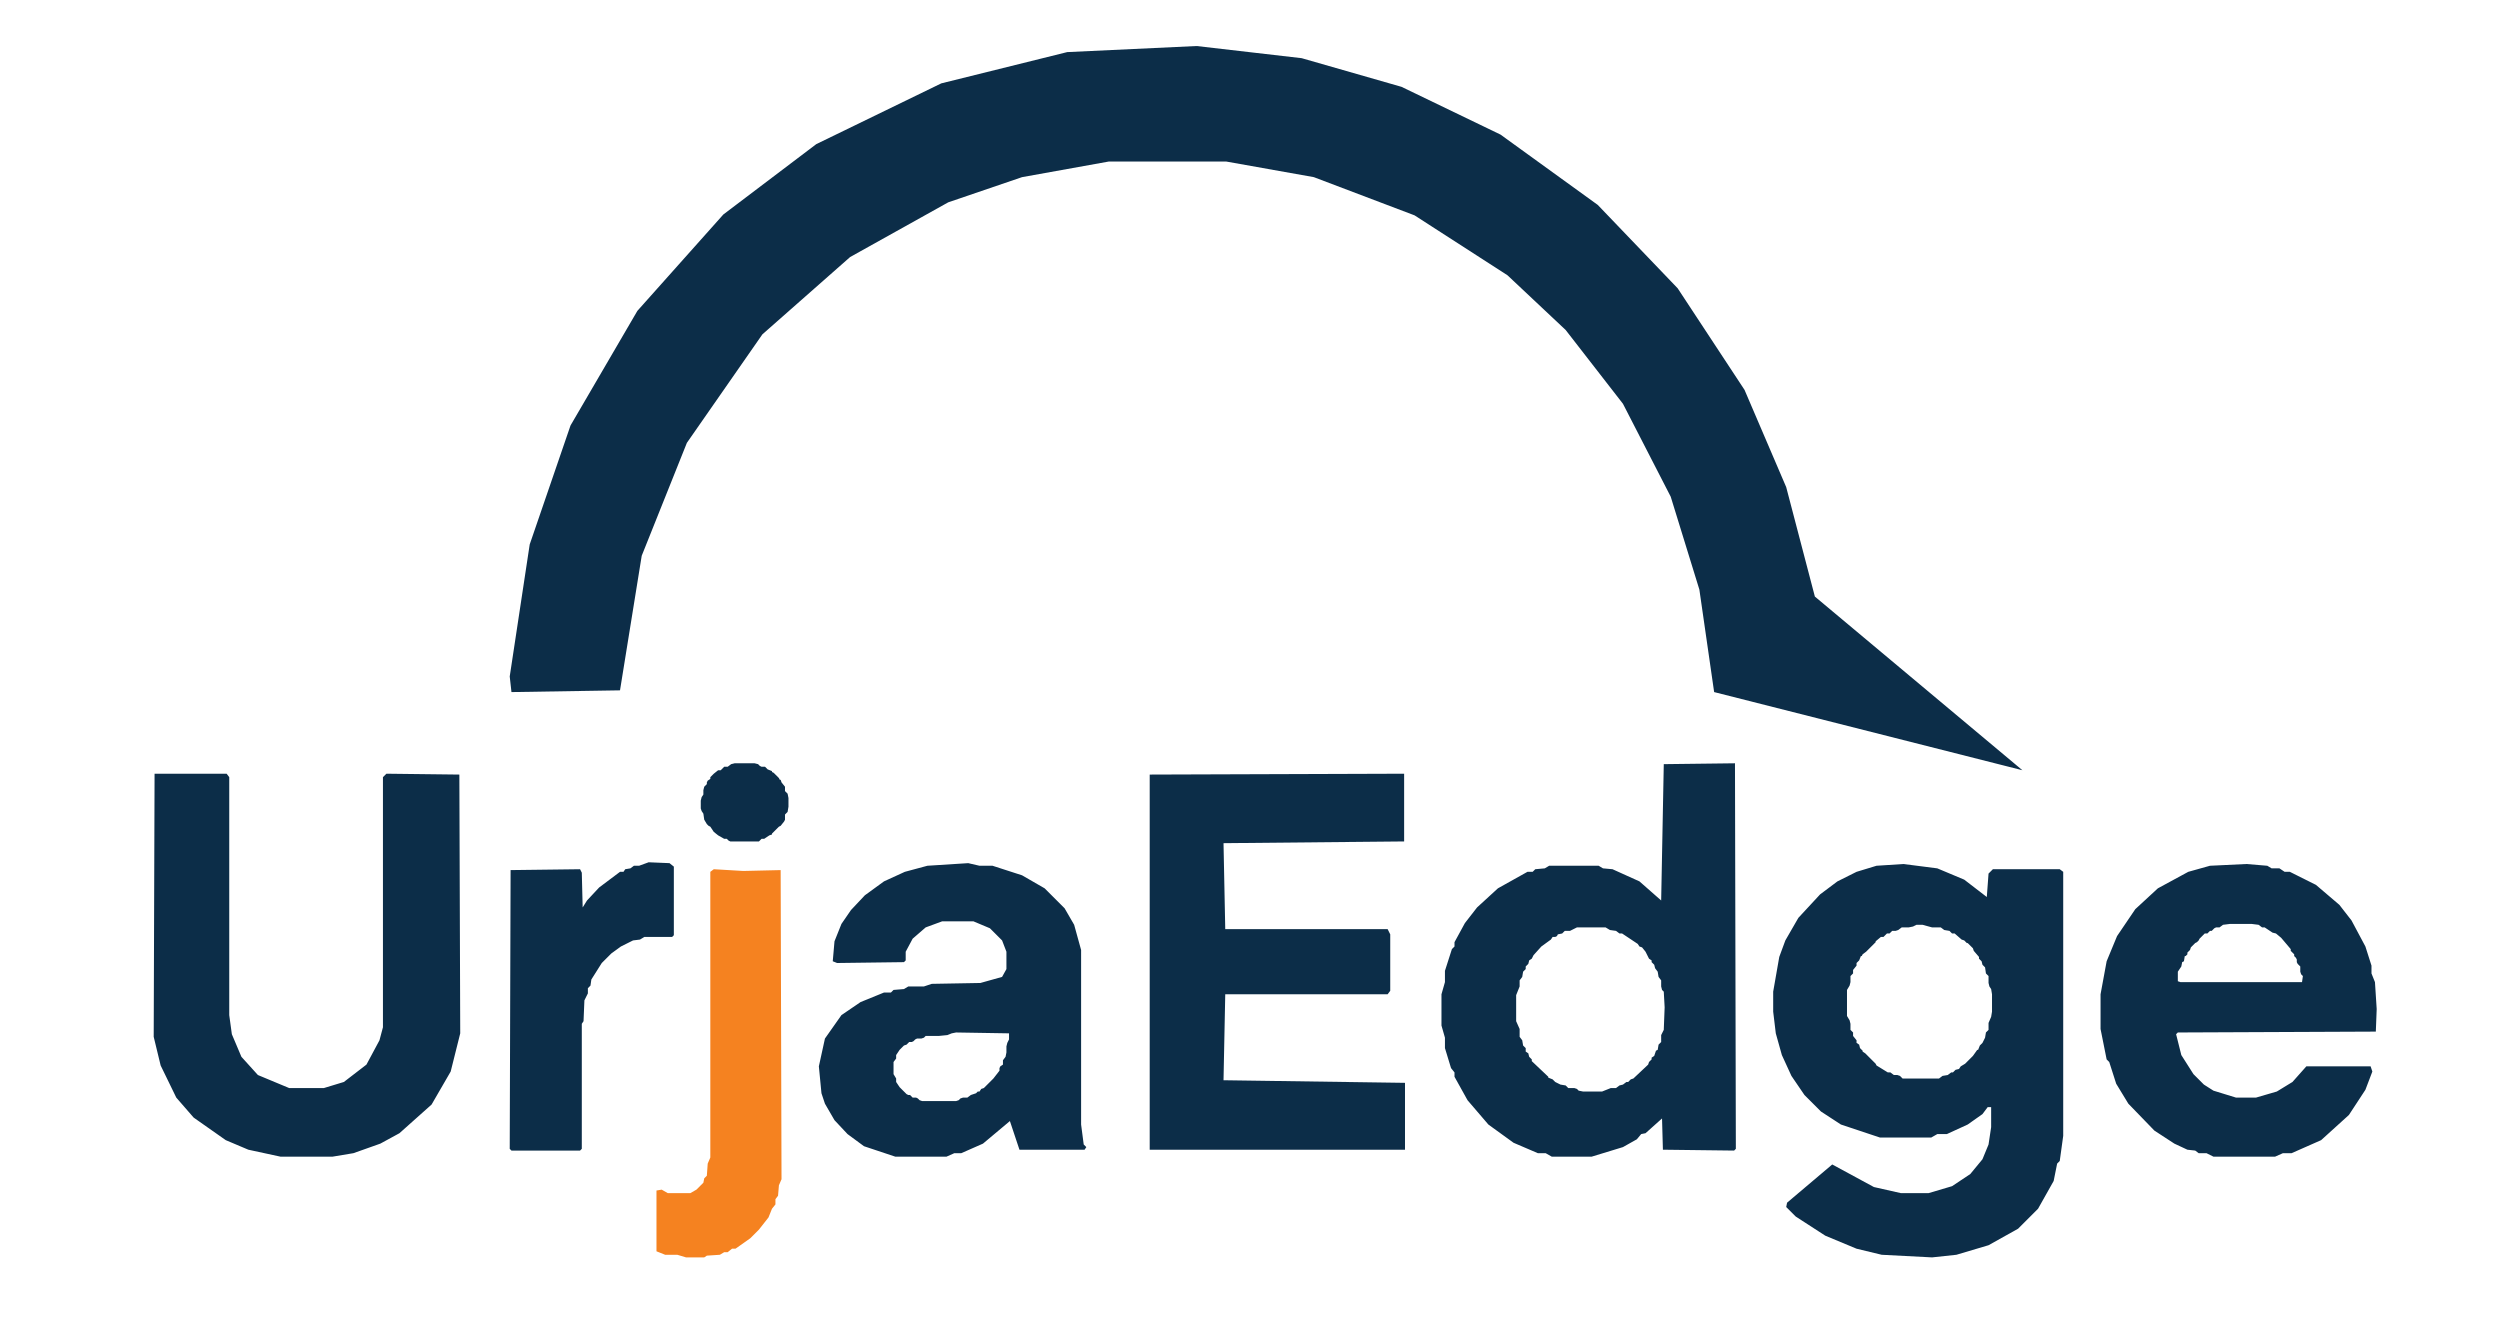
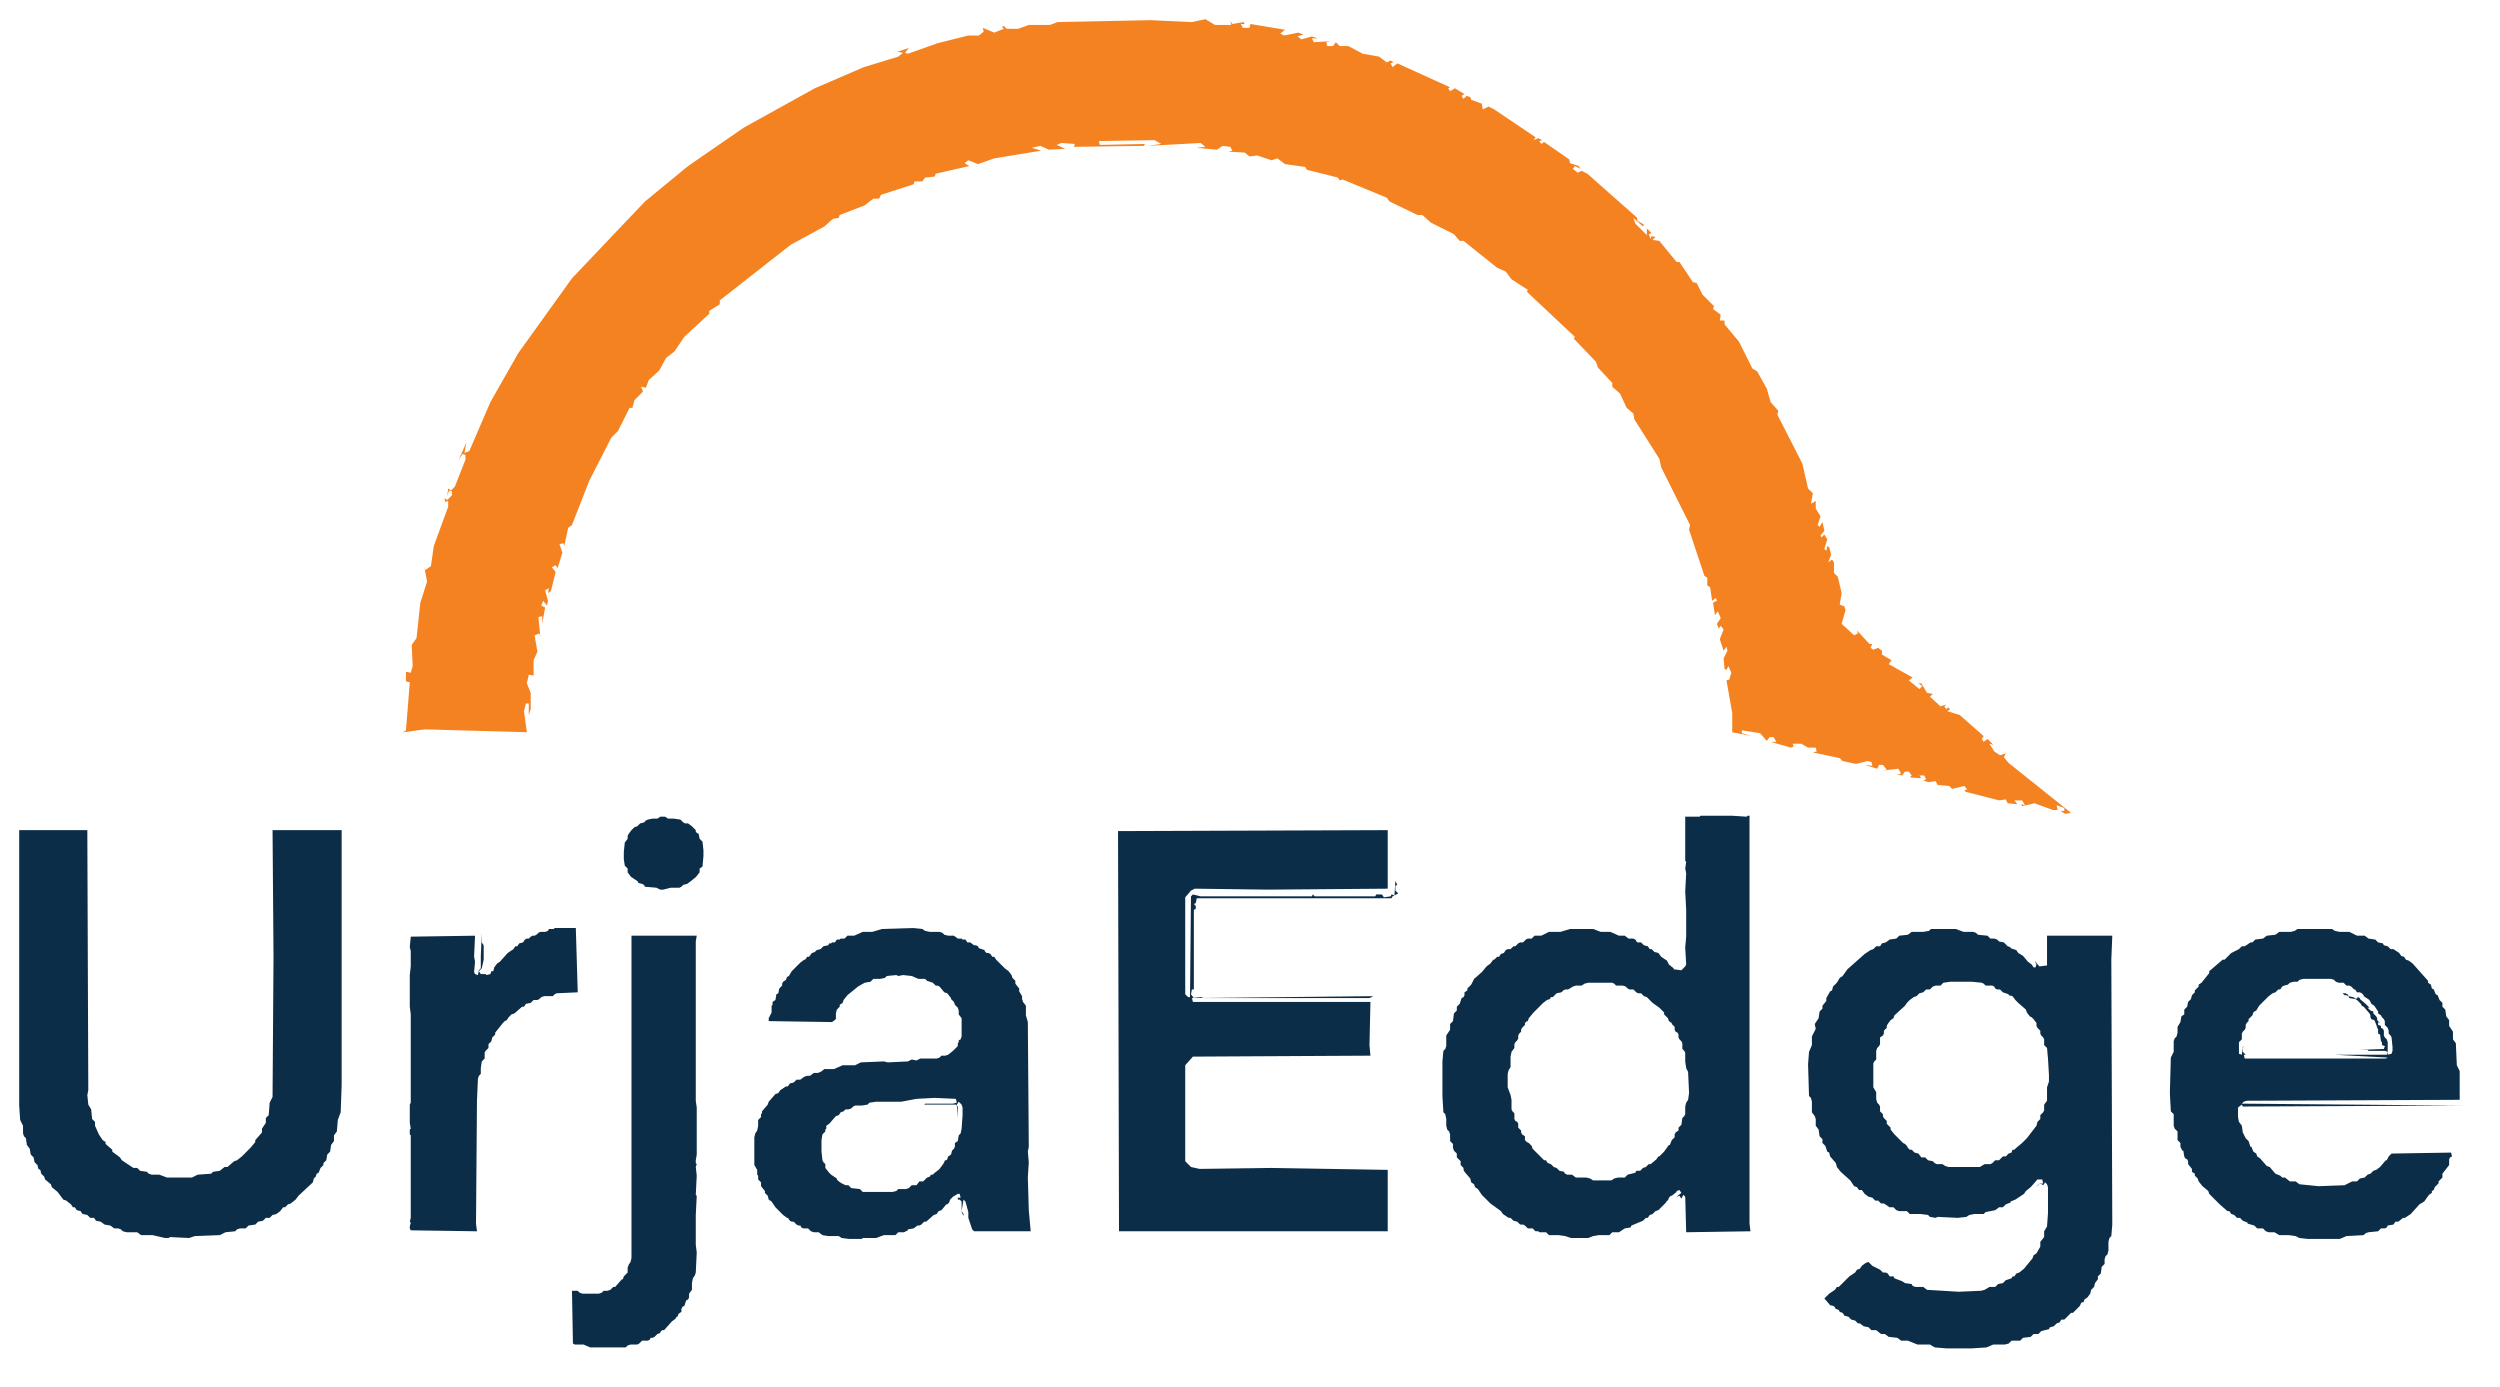
- <svg xmlns="http://www.w3.org/2000/svg" viewBox="0 0 2879 1531">
-   <path fill="#F58220" fill-rule="evenodd" d="M899,1002L856,1003L822,1001L818,1004L818,1333L815,1340L814,1354L811,1357L810,1362L802,1370L795,1374L769,1374L762,1370L756,1371L756,1441L766,1445L780,1445L790,1448L811,1448L814,1446L829,1445L834,1442L838,1442L843,1438L847,1438L864,1426L874,1416L885,1402L889,1392L893,1387L893,1381L896,1377L897,1365L900,1358Z" />
-   <path fill="#0C2D48" fill-rule="evenodd" d="M2545,997L2520,1004L2485,1023L2459,1047L2438,1078L2426,1107L2419,1145L2419,1185L2426,1220L2429,1223L2437,1248L2451,1271L2481,1302L2504,1317L2519,1324L2528,1325L2532,1328L2541,1328L2549,1332L2620,1332L2629,1328L2639,1328L2673,1313L2705,1284L2724,1255L2732,1234L2730,1228L2656,1228L2640,1246L2622,1257L2598,1264L2575,1264L2549,1256L2538,1249L2526,1237L2512,1215L2506,1191L2508,1189L2736,1188L2737,1162L2735,1131L2731,1121L2731,1112L2724,1090L2708,1060L2694,1042L2667,1019L2637,1004L2631,1004L2625,1000L2616,1000L2611,997L2587,995ZM2508,1119L2512,1113L2513,1108L2515,1107L2516,1101L2517,1101L2519,1099L2519,1097L2522,1094L2523,1091L2528,1086L2530,1085L2532,1083L2533,1081L2539,1075L2542,1075L2545,1072L2547,1072L2550,1069L2552,1068L2556,1068L2560,1065L2568,1064L2593,1064L2601,1065L2605,1068L2608,1068L2617,1074L2621,1075L2627,1080L2638,1093L2638,1095L2642,1099L2642,1101L2644,1103L2645,1105L2645,1108L2646,1110L2649,1113L2649,1119L2650,1122L2652,1124L2651,1131L2511,1131L2508,1130ZM2372,1001L2295,1001L2290,1006L2288,1033L2262,1013L2231,1000L2192,995L2161,997L2138,1004L2116,1015L2096,1030L2071,1057L2056,1083L2049,1102L2042,1142L2042,1165L2045,1190L2052,1215L2063,1239L2078,1261L2097,1280L2120,1295L2165,1310L2224,1310L2231,1306L2242,1306L2266,1295L2283,1283L2289,1275L2293,1275L2293,1298L2290,1318L2283,1335L2269,1352L2248,1366L2221,1374L2189,1374L2158,1367L2110,1341L2058,1385L2057,1390L2068,1401L2102,1423L2138,1438L2167,1445L2225,1448L2253,1445L2290,1434L2324,1415L2347,1392L2365,1360L2369,1340L2372,1337L2376,1308L2376,1004ZM2190,1068L2198,1068L2203,1067L2207,1065L2214,1065L2225,1068L2235,1068L2239,1071L2245,1072L2248,1075L2251,1075L2259,1082L2262,1083L2265,1086L2266,1086L2272,1092L2273,1095L2279,1102L2279,1104L2282,1107L2283,1111L2286,1114L2287,1121L2290,1124L2290,1132L2291,1136L2293,1139L2294,1145L2294,1165L2293,1171L2290,1178L2290,1186L2287,1189L2286,1195L2283,1201L2280,1204L2278,1209L2277,1209L2272,1216L2263,1225L2258,1228L2256,1231L2252,1232L2249,1235L2247,1235L2243,1238L2237,1239L2233,1242L2191,1242L2188,1239L2185,1238L2181,1238L2177,1235L2174,1235L2161,1227L2160,1225L2148,1213L2145,1211L2145,1210L2142,1207L2141,1203L2138,1201L2138,1198L2134,1193L2134,1189L2131,1186L2131,1179L2130,1175L2127,1170L2127,1140L2130,1135L2131,1131L2131,1124L2134,1121L2134,1117L2138,1112L2138,1109L2141,1106L2143,1101L2144,1101L2145,1099L2149,1096L2160,1085L2160,1084L2166,1079L2169,1079L2173,1075L2176,1075L2179,1072L2183,1072L2186,1071ZM996,1031L980,1048L969,1064L961,1084L959,1107L964,1109L1041,1108L1043,1106L1043,1096L1051,1081L1066,1068L1085,1061L1121,1061L1140,1069L1154,1083L1159,1096L1159,1116L1154,1125L1129,1132L1073,1133L1064,1136L1046,1136L1041,1139L1029,1140L1026,1143L1018,1143L991,1154L969,1169L950,1196L943,1228L946,1259L950,1271L961,1290L976,1306L995,1320L1031,1332L1090,1332L1099,1328L1107,1328L1132,1317L1163,1291L1174,1324L1249,1324L1251,1321L1248,1318L1245,1295L1245,1094L1237,1065L1226,1046L1203,1023L1177,1008L1143,997L1128,997L1115,994L1068,997L1042,1004L1018,1015ZM1162,1190L1162,1197L1160,1201L1159,1205L1159,1212L1158,1217L1155,1221L1155,1226L1152,1228L1151,1230L1151,1233L1144,1242L1133,1253L1130,1254L1128,1257L1126,1257L1124,1259L1118,1261L1114,1264L1109,1264L1106,1265L1104,1267L1101,1268L1062,1268L1059,1267L1057,1265L1055,1264L1051,1264L1048,1261L1046,1261L1044,1260L1036,1252L1032,1246L1032,1242L1029,1237L1029,1223L1032,1219L1032,1215L1036,1209L1041,1204L1044,1203L1047,1200L1050,1200L1052,1199L1054,1197L1056,1196L1061,1196L1064,1195L1066,1193L1081,1193L1091,1192L1096,1190L1101,1189ZM771,994L747,993L736,997L730,997L726,1000L720,1001L718,1004L714,1004L690,1022L676,1037L671,1045L670,1005L668,1001L588,1002L587,1323L589,1325L668,1325L670,1323L670,1179L672,1176L673,1152L677,1144L677,1138L680,1135L681,1128L693,1109L704,1098L715,1090L729,1083L737,1082L742,1079L774,1079L776,1077L776,998ZM1324,892L1324,1324L1618,1324L1618,1247L1409,1244L1411,1145L1598,1145L1601,1141L1601,1076L1598,1070L1411,1070L1409,971L1617,969L1617,891ZM178,891L177,1194L185,1227L203,1264L223,1287L260,1313L286,1324L323,1332L383,1332L407,1328L438,1317L460,1305L497,1272L519,1234L530,1190L529,892L445,891L441,895L441,1183L437,1198L422,1226L396,1246L373,1253L333,1253L297,1238L278,1217L267,1191L264,1169L264,895L261,891ZM834,883L830,887L827,887L822,891L818,895L818,897L815,899L814,901L814,903L811,906L810,910L810,915L808,918L807,922L807,931L808,934L810,937L811,944L814,949L816,951L818,952L822,958L827,962L834,966L837,966L839,968L841,969L874,969L877,966L880,966L886,962L889,961L889,960L897,952L899,951L903,946L904,944L904,938L907,935L908,929L908,919L907,914L904,911L904,906L900,901L899,898L898,898L897,896L891,890L889,889L889,888L884,886L881,883L877,883L875,882L873,880L869,879L846,879L842,880L838,883ZM1998,879L1916,880L1913,1037L1888,1015L1857,1001L1846,1000L1841,997L1784,997L1779,1000L1768,1001L1765,1004L1759,1004L1725,1023L1701,1045L1687,1063L1675,1085L1675,1090L1672,1093L1664,1118L1664,1131L1660,1145L1660,1181L1664,1195L1664,1207L1671,1230L1675,1235L1675,1240L1690,1267L1714,1295L1743,1316L1771,1328L1780,1328L1787,1332L1833,1332L1869,1321L1885,1312L1890,1306L1895,1305L1914,1288L1915,1324L1997,1325L1999,1323ZM1816,1068L1849,1068L1854,1071L1861,1072L1865,1075L1868,1075L1886,1087L1888,1090L1891,1091L1895,1096L1899,1104L1902,1106L1902,1108L1905,1111L1906,1115L1909,1119L1910,1125L1913,1129L1913,1136L1914,1140L1916,1142L1917,1160L1916,1186L1913,1192L1913,1200L1910,1203L1909,1209L1907,1210L1905,1216L1902,1218L1902,1220L1899,1223L1898,1226L1881,1242L1878,1243L1875,1246L1873,1246L1869,1249L1865,1250L1861,1253L1855,1253L1845,1257L1823,1257L1818,1256L1816,1254L1813,1253L1806,1253L1803,1250L1797,1249L1791,1246L1788,1243L1783,1241L1783,1240L1764,1222L1764,1220L1761,1217L1760,1213L1757,1211L1757,1207L1754,1204L1753,1198L1750,1194L1750,1185L1746,1176L1746,1146L1750,1136L1750,1129L1753,1125L1754,1119L1757,1116L1757,1113L1760,1110L1761,1106L1764,1104L1766,1100L1775,1090L1786,1082L1788,1079L1791,1079L1793,1078L1794,1076L1799,1075L1802,1072L1808,1072ZM587,779L589,797L714,795L739,640L791,510L878,385L979,296L1092,233L1177,204L1277,186L1412,186L1513,204L1629,248L1736,317L1803,380L1869,465L1924,572L1957,679L1974,797L2329,887L2090,687L2057,561L2009,449L1932,332L1840,236L1728,155L1614,100L1499,67L1378,53L1229,60L1084,96L940,166L833,247L734,358L657,490L610,627Z" />
+ <svg xmlns="http://www.w3.org/2000/svg" viewBox="167 36 2605 1445">
+   <path fill="#F58220" fill-rule="evenodd" d="M590,736L590,746L594,747L590,797L587,799L610,796L716,799L713,777L715,769L718,769L718,781L720,775L720,758L716,748L718,739L723,740L723,724L727,715L724,698L729,696L730,699L728,679L732,678L732,686L735,669L731,667L733,662L737,667L738,662L735,651L739,649L738,654L741,652L746,632L742,627L746,625L748,628L753,612L750,603L754,602L755,605L759,586L763,583L781,537L804,492L811,485L823,461L826,461L828,453L837,444L835,439L840,440L843,432L854,422L861,409L870,402L880,387L906,363L906,360L917,353L917,349L991,291L1026,272L1035,264L1041,263L1042,260L1068,250L1077,243L1083,243L1085,239L1119,228L1120,225L1128,225L1131,221L1141,220L1142,217L1177,209L1172,206L1176,203L1186,207L1203,201L1252,193L1242,190L1251,188L1260,192L1277,191L1268,187L1273,185L1287,186L1286,189L1359,188L1360,186L1313,187L1312,183L1370,182L1377,186L1363,188L1418,185L1423,189L1414,190L1435,192L1441,188L1449,189L1451,193L1447,194L1464,195L1469,199L1477,198L1492,203L1498,201L1506,207L1527,210L1529,213L1561,221L1563,224L1566,223L1612,242L1615,246L1644,260L1649,260L1658,268L1682,280L1688,287L1692,287L1727,315L1736,319L1742,327L1759,338L1758,340L1808,387L1807,389L1830,413L1832,419L1847,435L1847,439L1855,446L1862,461L1869,467L1870,473L1896,514L1898,523L1928,583L1927,588L1943,636L1946,638L1946,646L1949,648L1951,662L1955,659L1956,662L1952,664L1954,677L1957,673L1960,680L1956,686L1958,691L1960,688L1963,692L1959,702L1963,714L1966,710L1967,714L1963,722L1964,733L1966,734L1968,730L1971,737L1969,744L1966,745L1972,779L1972,799L1992,803L1982,800L1982,797L2001,800L2008,808L2011,804L2015,804L2018,809L2012,809L2033,815L2036,814L2035,811L2044,811L2051,815L2059,815L2060,819L2056,820L2084,826L2087,829L2101,832L2113,829L2117,830L2118,834L2110,833L2123,837L2125,833L2129,833L2133,838L2128,839L2145,837L2148,842L2144,843L2149,844L2152,840L2156,840L2159,844L2157,846L2169,847L2167,844L2172,844L2174,848L2171,849L2176,851L2184,850L2186,854L2198,855L2201,858L2214,855L2217,859L2214,859L2215,861L2250,870L2257,869L2259,873L2269,874L2266,870L2274,870L2277,875L2273,874L2274,876L2287,873L2306,880L2311,880L2310,875L2318,878L2318,881L2314,881L2319,884L2325,883L2260,831L2255,825L2257,821L2251,823L2245,819L2240,811L2244,812L2238,806L2234,809L2232,806L2234,803L2209,781L2196,777L2199,775L2197,773L2195,775L2193,772L2195,770L2189,772L2178,762L2181,759L2175,758L2169,748L2166,748L2170,751L2167,754L2156,745L2160,742L2135,728L2138,724L2128,718L2128,714L2124,711L2119,713L2116,711L2118,707L2115,707L2102,693L2103,696L2099,698L2086,686L2090,672L2089,668L2084,666L2086,654L2082,637L2078,633L2078,622L2076,619L2072,622L2075,614L2073,606L2071,605L2070,610L2068,608L2071,598L2068,593L2065,596L2064,594L2068,589L2066,580L2063,585L2061,583L2064,574L2059,566L2059,558L2054,561L2056,550L2051,545L2045,519L2019,468L2020,464L2012,455L2008,441L1998,423L1993,420L1979,392L1964,374L1964,370L1959,370L1960,364L1952,358L1953,355L1941,343L1935,331L1931,330L1917,309L1914,309L1896,287L1889,286L1892,283L1888,282L1887,285L1885,280L1888,279L1883,274L1883,281L1871,269L1869,263L1879,272L1880,270L1873,266L1873,263L1821,217L1815,214L1811,216L1806,212L1808,209L1814,212L1812,209L1803,206L1802,202L1776,184L1773,186L1771,183L1774,182L1770,180L1765,182L1767,179L1724,150L1718,147L1712,150L1711,144L1700,140L1699,137L1695,136L1692,139L1690,136L1693,134L1683,128L1678,131L1676,128L1678,127L1623,102L1618,106L1616,102L1619,101L1616,99L1612,101L1604,95L1587,92L1572,84L1563,84L1559,80L1556,84L1550,84L1549,80L1553,79L1536,80L1534,76L1540,76L1534,74L1523,77L1519,74L1525,72L1520,70L1505,73L1501,71L1506,67L1470,61L1469,65L1462,65L1460,61L1464,61L1463,59L1451,61L1449,58L1446,59L1449,58L1450,62L1433,62L1423,56L1409,59L1366,57L1269,59L1261,62L1239,62L1228,66L1216,66L1213,63L1211,64L1213,66L1203,70L1191,65L1192,69L1187,73L1176,73L1144,81L1113,92L1110,91L1114,86L1102,90L1108,91L1103,95L1067,106L1016,128L942,169L884,209L839,246L763,326L707,404L678,455L656,506L651,508L653,497L645,515L649,509L652,510L652,515L641,543L637,547L634,545L633,553L635,547L638,548L638,552L633,557L630,555L631,559L634,558L634,564L619,605L616,626L610,630L609,626L612,642L605,664L601,701L596,708L597,730L595,737Z" />
+   <path fill="#0C2D48" fill-rule="evenodd" d="M893,1011L825,1011L825,1347L824,1351L822,1354L821,1357L821,1362L817,1366L816,1369L815,1369L808,1377L806,1377L803,1380L800,1381L796,1381L794,1383L791,1384L774,1384L771,1383L769,1381L763,1381L764,1436L766,1437L775,1437L782,1440L819,1440L821,1438L824,1437L831,1437L833,1436L836,1433L842,1433L844,1432L845,1430L847,1430L849,1429L852,1426L855,1425L855,1424L857,1422L859,1422L867,1413L871,1410L872,1408L873,1408L874,1405L877,1403L877,1400L878,1398L879,1397L880,1397L882,1391L884,1390L885,1388L885,1384L888,1380L888,1373L889,1368L891,1365L892,1362L893,1341L892,1333L892,1302L893,1282L892,1281L893,1261L892,1252L893,1249L892,1248L892,1245L893,1239L893,1190L892,1183L892,1017ZM2517,1015L2514,1018L2512,1018L2506,1022L2503,1022L2500,1025L2492,1029L2485,1036L2483,1036L2469,1048L2469,1050L2461,1060L2458,1062L2458,1064L2454,1068L2454,1070L2451,1073L2450,1077L2447,1080L2446,1085L2443,1088L2443,1093L2440,1095L2439,1101L2436,1106L2436,1112L2435,1116L2433,1118L2432,1121L2432,1132L2429,1138L2428,1175L2429,1194L2432,1197L2432,1209L2433,1212L2436,1215L2436,1224L2439,1227L2439,1231L2441,1235L2442,1235L2443,1241L2444,1243L2446,1244L2447,1246L2447,1249L2451,1254L2451,1257L2454,1259L2454,1261L2457,1264L2458,1267L2462,1272L2468,1277L2469,1280L2480,1291L2488,1298L2490,1298L2492,1301L2495,1302L2498,1305L2501,1305L2504,1308L2509,1310L2509,1311L2516,1313L2519,1316L2525,1316L2528,1319L2531,1320L2537,1320L2542,1323L2552,1323L2559,1324L2563,1326L2572,1327L2605,1327L2612,1324L2630,1323L2632,1321L2635,1320L2645,1319L2648,1316L2652,1316L2654,1315L2655,1313L2661,1312L2663,1309L2666,1309L2671,1305L2673,1305L2679,1301L2688,1291L2693,1288L2698,1281L2701,1279L2701,1277L2703,1276L2704,1273L2708,1269L2708,1267L2712,1263L2712,1259L2719,1250L2719,1244L2720,1242L2722,1241L2721,1237L2659,1238L2656,1241L2654,1245L2653,1245L2647,1252L2643,1255L2640,1256L2637,1259L2634,1260L2631,1263L2626,1264L2623,1267L2618,1267L2610,1271L2583,1272L2563,1270L2559,1267L2553,1267L2548,1263L2545,1263L2543,1261L2538,1259L2532,1252L2529,1251L2522,1243L2519,1241L2518,1238L2515,1236L2513,1231L2512,1231L2510,1225L2507,1222L2504,1216L2503,1209L2500,1205L2499,1200L2499,1190L2503,1187L2504,1189L2732,1188L2503,1186L2505,1184L2508,1183L2730,1182L2730,1152L2727,1146L2726,1123L2723,1119L2723,1111L2719,1105L2719,1099L2716,1095L2715,1088L2712,1085L2712,1081L2709,1078L2707,1073L2705,1072L2703,1067L2701,1066L2700,1062L2697,1060L2697,1058L2681,1040L2677,1037L2674,1036L2672,1033L2669,1032L2667,1029L2661,1025L2658,1025L2655,1022L2651,1021L2650,1019L2645,1018L2642,1015L2635,1014L2631,1011L2623,1011L2615,1007L2605,1007L2600,1006L2597,1004L2561,1004L2558,1006L2554,1007L2542,1007L2538,1010L2529,1011L2525,1014ZM2500,1122L2503,1119L2503,1113L2504,1111L2506,1109L2507,1107L2507,1104L2508,1102L2510,1100L2510,1098L2514,1094L2515,1091L2516,1090L2518,1089L2521,1084L2531,1074L2535,1071L2538,1070L2541,1067L2543,1067L2545,1064L2547,1063L2551,1062L2553,1060L2557,1059L2561,1059L2563,1057L2567,1056L2596,1056L2599,1057L2601,1059L2604,1060L2609,1060L2612,1063L2615,1063L2617,1064L2620,1067L2621,1067L2623,1070L2626,1070L2628,1071L2630,1073L2630,1074L2636,1078L2638,1082L2641,1084L2645,1090L2645,1092L2648,1094L2649,1096L2651,1098L2652,1100L2652,1104L2655,1107L2656,1110L2656,1113L2658,1115L2659,1117L2660,1127L2660,1131L2659,1134L2655,1135L2655,1122L2654,1119L2652,1117L2651,1115L2651,1110L2650,1108L2648,1107L2648,1105L2645,1104L2645,1101L2647,1102L2644,1099L2644,1097L2643,1095L2640,1092L2640,1090L2637,1089L2634,1086L2636,1086L2632,1082L2626,1077L2626,1076L2624,1075L2622,1077L2619,1075L2614,1074L2614,1073L2613,1072L2611,1071L2608,1071L2610,1073L2612,1073L2614,1074L2615,1076L2621,1077L2623,1078L2627,1082L2628,1084L2630,1085L2636,1092L2637,1094L2637,1096L2638,1098L2641,1099L2642,1101L2645,1109L2645,1113L2647,1114L2648,1121L2649,1122L2649,1125L2652,1126L2651,1129L2626,1130L2634,1130L2635,1131L2652,1131L2655,1132L2654,1135L2599,1135L2655,1138L2653,1139L2506,1139L2505,1135L2512,1135L2507,1135L2504,1132L2504,1128L2506,1124L2505,1126L2504,1127L2503,1135L2500,1134ZM2368,1011L2300,1011L2300,1042L2292,1043L2287,1037L2289,1041L2288,1044L2286,1044L2284,1041L2280,1038L2275,1032L2270,1029L2268,1026L2262,1024L2262,1023L2259,1022L2255,1018L2250,1017L2248,1015L2245,1014L2241,1014L2238,1011L2228,1010L2226,1008L2223,1007L2213,1007L2205,1004L2179,1004L2177,1006L2171,1007L2159,1007L2155,1010L2146,1011L2143,1014L2136,1015L2132,1018L2128,1019L2126,1022L2122,1022L2119,1025L2116,1026L2110,1030L2092,1046L2087,1053L2084,1055L2081,1060L2077,1064L2076,1068L2074,1069L2070,1076L2070,1079L2066,1084L2066,1087L2063,1090L2062,1097L2058,1103L2059,1108L2055,1116L2055,1125L2052,1132L2051,1145L2052,1178L2054,1180L2055,1184L2055,1195L2058,1199L2059,1202L2059,1209L2062,1213L2063,1220L2066,1223L2066,1227L2069,1230L2071,1236L2073,1237L2074,1241L2080,1248L2081,1252L2085,1257L2095,1266L2099,1272L2102,1273L2104,1276L2107,1276L2110,1280L2114,1283L2118,1284L2121,1287L2124,1287L2127,1290L2130,1290L2136,1294L2140,1294L2143,1297L2146,1298L2154,1298L2157,1301L2168,1301L2176,1302L2178,1304L2184,1305L2186,1304L2207,1305L2216,1304L2219,1302L2224,1301L2234,1301L2236,1299L2246,1297L2250,1294L2254,1294L2257,1291L2262,1289L2262,1288L2267,1286L2276,1280L2278,1277L2283,1273L2290,1265L2295,1265L2296,1269L2291,1270L2291,1271L2288,1273L2293,1269L2296,1271L2298,1268L2300,1270L2301,1273L2301,1300L2300,1314L2297,1319L2297,1325L2293,1330L2293,1335L2289,1342L2286,1344L2285,1347L2276,1358L2271,1362L2268,1363L2266,1366L2264,1366L2263,1368L2257,1370L2254,1373L2249,1374L2246,1377L2240,1377L2235,1380L2231,1381L2208,1382L2175,1380L2171,1377L2163,1377L2160,1376L2159,1374L2152,1373L2149,1371L2141,1368L2140,1366L2136,1366L2134,1363L2132,1362L2129,1362L2126,1359L2118,1355L2114,1351L2111,1352L2107,1355L2105,1358L2102,1359L2100,1362L2094,1366L2083,1377L2081,1377L2079,1380L2073,1384L2068,1389L2074,1396L2078,1397L2080,1400L2083,1401L2084,1403L2087,1404L2089,1407L2093,1408L2096,1411L2100,1412L2103,1415L2105,1415L2109,1418L2114,1419L2117,1422L2122,1422L2127,1426L2131,1426L2135,1429L2144,1430L2148,1433L2155,1433L2165,1437L2178,1437L2183,1440L2195,1441L2222,1441L2237,1440L2244,1437L2256,1437L2260,1436L2263,1433L2272,1433L2275,1430L2283,1429L2286,1426L2291,1426L2294,1423L2302,1421L2303,1419L2307,1418L2310,1415L2313,1414L2315,1411L2318,1411L2325,1404L2327,1404L2334,1397L2336,1393L2338,1393L2339,1390L2342,1388L2345,1384L2346,1380L2349,1377L2350,1373L2353,1369L2353,1366L2356,1363L2357,1356L2360,1353L2360,1348L2361,1345L2363,1343L2364,1339L2364,1330L2365,1326L2367,1324L2368,1312L2367,1036ZM2192,1060L2199,1059L2222,1059L2232,1060L2234,1061L2236,1063L2243,1063L2245,1064L2246,1066L2248,1067L2251,1067L2254,1070L2260,1072L2260,1073L2264,1074L2267,1078L2270,1081L2278,1088L2279,1091L2282,1095L2284,1096L2286,1098L2289,1102L2289,1105L2290,1107L2293,1110L2293,1113L2294,1115L2296,1117L2297,1119L2297,1125L2300,1128L2301,1139L2302,1156L2302,1163L2300,1169L2300,1183L2297,1187L2297,1193L2296,1195L2293,1198L2293,1202L2290,1205L2289,1209L2279,1222L2274,1227L2268,1232L2266,1234L2264,1234L2263,1237L2260,1238L2257,1241L2254,1241L2250,1245L2246,1245L2243,1248L2241,1249L2235,1249L2230,1252L2197,1252L2194,1251L2191,1249L2185,1249L2183,1248L2181,1246L2176,1245L2173,1242L2169,1242L2166,1238L2162,1237L2159,1234L2157,1234L2155,1232L2154,1230L2152,1228L2150,1227L2141,1218L2137,1213L2137,1211L2133,1207L2133,1204L2130,1201L2129,1199L2129,1197L2126,1194L2126,1189L2125,1187L2123,1185L2122,1181L2122,1174L2119,1169L2119,1144L2120,1142L2122,1140L2122,1131L2123,1128L2125,1126L2126,1124L2126,1117L2129,1115L2130,1113L2130,1110L2133,1107L2133,1105L2134,1103L2137,1099L2140,1097L2141,1094L2152,1084L2154,1081L2157,1078L2161,1075L2164,1074L2167,1071L2171,1070L2174,1067L2178,1067L2181,1064L2184,1063L2189,1063ZM1008,1033L1006,1036L1005,1036L1001,1039L992,1048L989,1053L987,1054L986,1057L983,1059L982,1061L982,1063L979,1066L978,1071L976,1072L975,1078L972,1080L972,1083L971,1084L971,1091L968,1097L968,1100L1034,1101L1038,1098L1038,1092L1039,1088L1042,1085L1042,1083L1045,1081L1046,1078L1050,1073L1061,1064L1068,1060L1074,1059L1077,1056L1084,1056L1089,1055L1091,1053L1101,1052L1103,1053L1108,1052L1117,1053L1124,1056L1131,1056L1133,1058L1139,1060L1142,1063L1144,1063L1146,1064L1151,1070L1154,1071L1158,1076L1158,1077L1161,1080L1162,1083L1165,1086L1166,1089L1166,1093L1169,1097L1169,1116L1168,1119L1166,1120L1166,1122L1165,1123L1165,1126L1160,1131L1155,1135L1152,1136L1148,1136L1146,1138L1143,1139L1126,1139L1122,1141L1117,1140L1113,1142L1092,1143L1088,1142L1064,1143L1058,1146L1045,1146L1036,1150L1026,1150L1022,1153L1019,1154L1015,1154L1011,1157L1008,1157L1005,1158L1001,1161L997,1161L994,1164L990,1165L988,1168L986,1168L980,1172L978,1175L975,1176L968,1184L967,1187L961,1194L961,1196L960,1197L960,1200L957,1203L957,1209L956,1214L954,1217L953,1221L953,1250L956,1255L956,1260L957,1261L957,1265L960,1268L960,1272L964,1277L964,1279L967,1282L968,1286L971,1288L975,1294L983,1302L987,1305L988,1305L990,1308L992,1309L994,1309L997,1312L999,1313L1001,1313L1002,1315L1004,1316L1009,1316L1012,1319L1015,1320L1020,1320L1024,1323L1030,1324L1041,1324L1044,1326L1052,1327L1065,1327L1066,1326L1080,1326L1088,1323L1100,1323L1103,1320L1109,1320L1113,1318L1113,1317L1119,1316L1123,1313L1125,1313L1127,1312L1130,1309L1132,1309L1140,1302L1143,1301L1145,1298L1148,1297L1153,1291L1154,1291L1156,1289L1157,1286L1160,1283L1165,1280L1167,1280L1168,1284L1165,1284L1165,1286L1167,1286L1169,1288L1169,1299L1171,1303L1171,1301L1169,1298L1171,1286L1173,1288L1176,1299L1176,1305L1180,1317L1182,1319L1241,1319L1239,1297L1238,1263L1239,1247L1238,1236L1239,1231L1238,1101L1236,1094L1236,1084L1233,1080L1232,1077L1232,1074L1229,1069L1229,1066L1225,1061L1225,1058L1222,1055L1221,1052L1218,1048L1214,1045L1205,1036L1203,1033L1201,1033L1199,1030L1197,1029L1195,1029L1193,1027L1193,1026L1187,1024L1186,1022L1184,1021L1182,1021L1178,1018L1175,1018L1173,1015L1170,1015L1169,1014L1165,1014L1161,1011L1155,1011L1151,1010L1149,1008L1146,1007L1136,1007L1131,1006L1128,1004L1118,1003L1086,1004L1076,1007L1066,1007L1057,1011L1050,1011L1047,1014L1043,1014L1042,1015L1039,1015L1037,1018L1034,1018L1033,1019L1031,1019L1030,1021L1025,1022L1022,1025L1018,1026L1016,1028L1013,1029L1010,1033ZM1169,1187L1170,1190L1170,1198L1169,1212L1168,1217L1166,1219L1165,1225L1162,1227L1162,1231L1161,1233L1159,1235L1158,1239L1155,1241L1154,1244L1153,1245L1152,1245L1151,1246L1151,1247L1149,1250L1146,1254L1145,1255L1141,1258L1139,1260L1137,1260L1136,1262L1133,1263L1129,1267L1125,1267L1122,1271L1117,1271L1114,1274L1111,1275L1103,1275L1101,1277L1097,1278L1066,1278L1063,1275L1054,1274L1051,1271L1048,1271L1044,1269L1041,1267L1039,1265L1039,1264L1033,1260L1031,1258L1027,1253L1027,1249L1025,1247L1024,1245L1023,1236L1023,1224L1024,1218L1027,1215L1027,1213L1028,1212L1028,1209L1031,1207L1038,1199L1041,1198L1043,1195L1046,1194L1048,1192L1051,1192L1054,1191L1056,1189L1058,1188L1065,1188L1071,1187L1073,1185L1080,1184L1106,1184L1122,1181L1141,1180L1163,1181L1164,1185L1160,1186L1131,1186L1130,1187L1128,1187L1163,1187L1165,1189L1165,1201L1164,1187L1166,1184ZM767,1003L745,1003L744,1004L739,1004L738,1006L735,1007L730,1007L728,1008L726,1010L724,1011L722,1011L720,1012L718,1014L716,1014L714,1015L712,1018L708,1019L706,1022L704,1022L702,1025L696,1029L688,1038L685,1040L682,1044L681,1048L679,1048L678,1051L674,1052L673,1051L668,1051L666,1048L669,1045L671,1036L671,1021L669,1018L669,1008L668,1032L668,1045L666,1047L665,1052L662,1051L661,1049L662,1038L661,1033L662,1011L595,1012L594,1023L595,1027L595,1043L594,1052L594,1085L595,1093L595,1185L594,1187L594,1206L595,1212L594,1213L594,1218L595,1219L595,1305L594,1309L595,1310L594,1314L594,1316L595,1318L664,1319L663,1311L664,1183L665,1160L666,1157L668,1155L668,1149L669,1142L672,1139L672,1133L673,1131L676,1128L676,1124L679,1121L680,1117L683,1114L683,1112L691,1102L693,1100L695,1099L697,1096L700,1093L703,1092L711,1085L713,1085L715,1082L720,1081L723,1078L727,1078L729,1077L731,1075L734,1074L743,1074L745,1072L747,1071L769,1070ZM1332,902L1333,1319L1613,1319L1613,1255L1492,1253L1417,1254L1408,1252L1402,1246L1402,1146L1410,1137L1595,1136L1594,1125L1595,1080L1410,1080L1409,1076L1418,1075L1422,1076L1594,1076L1598,1074L1411,1076L1408,1072L1409,1067L1411,1067L1411,984L1413,983L1413,980L1411,978L1413,977L1414,972L1617,972L1618,970L1624,967L1621,964L1621,959L1623,958L1621,954L1620,969L1617,968L1616,970L1609,971L1607,968L1601,968L1600,970L1537,970L1535,968L1534,970L1418,970L1410,968L1408,970L1407,1075L1405,1075L1402,1072L1402,971L1408,964L1412,962L1488,963L1613,962L1613,901ZM187,901L187,1188L188,1203L191,1209L191,1217L192,1220L194,1222L195,1229L198,1233L199,1239L202,1242L203,1247L206,1250L207,1254L209,1255L210,1259L213,1262L214,1265L220,1270L221,1273L227,1278L233,1286L236,1287L241,1291L243,1294L245,1294L247,1297L251,1298L253,1301L258,1302L261,1305L265,1305L267,1308L272,1309L276,1312L282,1313L286,1316L290,1316L293,1317L295,1319L299,1320L310,1320L314,1323L326,1323L339,1326L343,1326L344,1325L364,1326L370,1324L396,1323L402,1320L412,1319L414,1317L417,1316L423,1316L426,1313L433,1312L436,1309L441,1308L444,1305L448,1305L451,1302L455,1301L459,1298L462,1294L464,1294L467,1291L470,1290L475,1286L478,1282L493,1268L494,1264L496,1262L497,1259L499,1258L501,1253L504,1250L504,1248L507,1245L508,1239L511,1236L512,1229L515,1225L515,1219L518,1215L519,1203L522,1195L523,1167L523,901L451,901L452,1033L451,1179L448,1185L447,1198L444,1201L444,1206L440,1212L440,1216L433,1224L433,1226L428,1232L419,1241L414,1245L411,1246L404,1252L401,1252L396,1256L389,1257L387,1259L373,1260L367,1263L341,1263L333,1260L325,1260L322,1259L320,1257L313,1256L310,1253L306,1253L294,1245L292,1242L284,1236L284,1234L277,1228L277,1226L274,1224L270,1218L266,1209L266,1205L263,1202L262,1192L259,1187L258,1177L259,1172L258,901ZM828,898L825,901L822,905L821,907L821,910L818,914L817,924L817,931L818,938L821,941L821,945L824,949L825,950L831,954L832,955L832,956L836,957L838,958L839,960L851,961L855,963L858,963L866,961L875,961L877,960L879,958L883,957L887,954L892,950L896,945L896,941L899,939L900,928L900,922L899,913L896,910L895,905L892,903L892,901L888,897L884,894L881,894L879,893L876,890L869,889L863,889L860,887L855,887L852,889L847,889L842,890L840,891L838,893L834,894L831,897ZM1990,886L1988,886L1987,887L1972,886L1939,886L1938,887L1923,887L1923,933L1924,934L1923,941L1924,946L1923,965L1924,984L1924,1012L1923,1023L1924,1041L1923,1043L1919,1047L1911,1046L1911,1045L1906,1041L1904,1037L1898,1033L1895,1029L1891,1028L1888,1025L1886,1025L1884,1022L1880,1021L1877,1018L1873,1018L1871,1015L1869,1014L1864,1014L1860,1011L1854,1011L1845,1007L1835,1007L1827,1004L1803,1004L1793,1007L1781,1007L1773,1011L1766,1011L1763,1014L1759,1014L1757,1015L1754,1018L1751,1018L1749,1019L1746,1022L1744,1022L1741,1025L1738,1025L1736,1026L1734,1029L1731,1030L1729,1033L1727,1033L1724,1036L1723,1036L1720,1040L1716,1043L1711,1049L1703,1056L1700,1062L1696,1066L1696,1068L1693,1070L1693,1073L1692,1075L1690,1076L1688,1082L1685,1085L1685,1089L1682,1092L1681,1100L1678,1103L1678,1109L1674,1115L1674,1126L1673,1129L1671,1131L1670,1142L1670,1178L1671,1195L1673,1197L1674,1202L1674,1209L1675,1213L1677,1215L1678,1218L1678,1225L1681,1228L1681,1232L1682,1235L1685,1238L1685,1242L1689,1246L1689,1250L1692,1253L1692,1255L1693,1257L1699,1264L1700,1268L1703,1270L1704,1273L1707,1275L1711,1281L1720,1290L1731,1298L1733,1301L1739,1305L1741,1305L1744,1308L1748,1309L1751,1312L1754,1312L1756,1313L1759,1316L1764,1316L1767,1319L1770,1319L1771,1320L1778,1320L1781,1323L1791,1323L1798,1324L1804,1326L1822,1326L1827,1324L1833,1323L1844,1323L1847,1320L1854,1320L1860,1316L1866,1315L1867,1313L1879,1308L1882,1305L1884,1305L1886,1302L1889,1301L1892,1298L1895,1297L1903,1289L1904,1287L1905,1287L1906,1284L1908,1282L1909,1282L1914,1278L1914,1277L1917,1276L1919,1279L1914,1283L1917,1282L1919,1285L1921,1281L1923,1283L1924,1320L1991,1319L1990,1311ZM1822,1060L1847,1060L1849,1061L1851,1063L1858,1063L1861,1064L1863,1066L1865,1067L1869,1067L1872,1070L1874,1071L1877,1071L1880,1074L1883,1075L1889,1081L1896,1086L1901,1091L1901,1093L1905,1097L1906,1100L1909,1102L1909,1103L1912,1106L1912,1109L1913,1111L1915,1112L1916,1114L1916,1117L1917,1119L1919,1121L1920,1123L1920,1129L1922,1131L1923,1133L1923,1142L1924,1149L1926,1153L1927,1175L1926,1182L1924,1185L1923,1189L1923,1197L1922,1199L1920,1201L1919,1208L1916,1211L1916,1214L1913,1216L1912,1218L1912,1221L1909,1224L1907,1229L1906,1229L1901,1236L1896,1241L1895,1241L1893,1244L1887,1249L1885,1249L1882,1252L1879,1253L1876,1256L1872,1256L1871,1258L1863,1260L1860,1263L1853,1263L1849,1264L1846,1266L1827,1266L1824,1264L1820,1263L1809,1263L1805,1260L1800,1260L1798,1259L1797,1258L1797,1257L1792,1256L1789,1253L1786,1252L1783,1249L1780,1248L1779,1247L1778,1245L1776,1245L1764,1233L1763,1230L1760,1227L1758,1226L1756,1224L1756,1220L1753,1218L1752,1216L1752,1214L1749,1211L1749,1207L1748,1205L1746,1204L1745,1202L1745,1196L1743,1194L1742,1192L1742,1182L1741,1177L1738,1169L1738,1155L1739,1151L1741,1148L1741,1137L1742,1132L1745,1128L1745,1124L1746,1122L1748,1120L1749,1118L1749,1115L1750,1113L1752,1111L1752,1109L1753,1107L1756,1104L1756,1102L1758,1100L1759,1100L1760,1097L1765,1091L1775,1081L1779,1078L1782,1077L1783,1075L1785,1075L1789,1071L1794,1070L1796,1068L1798,1067L1801,1067L1806,1064L1809,1063L1815,1063L1818,1061Z" />
</svg>
